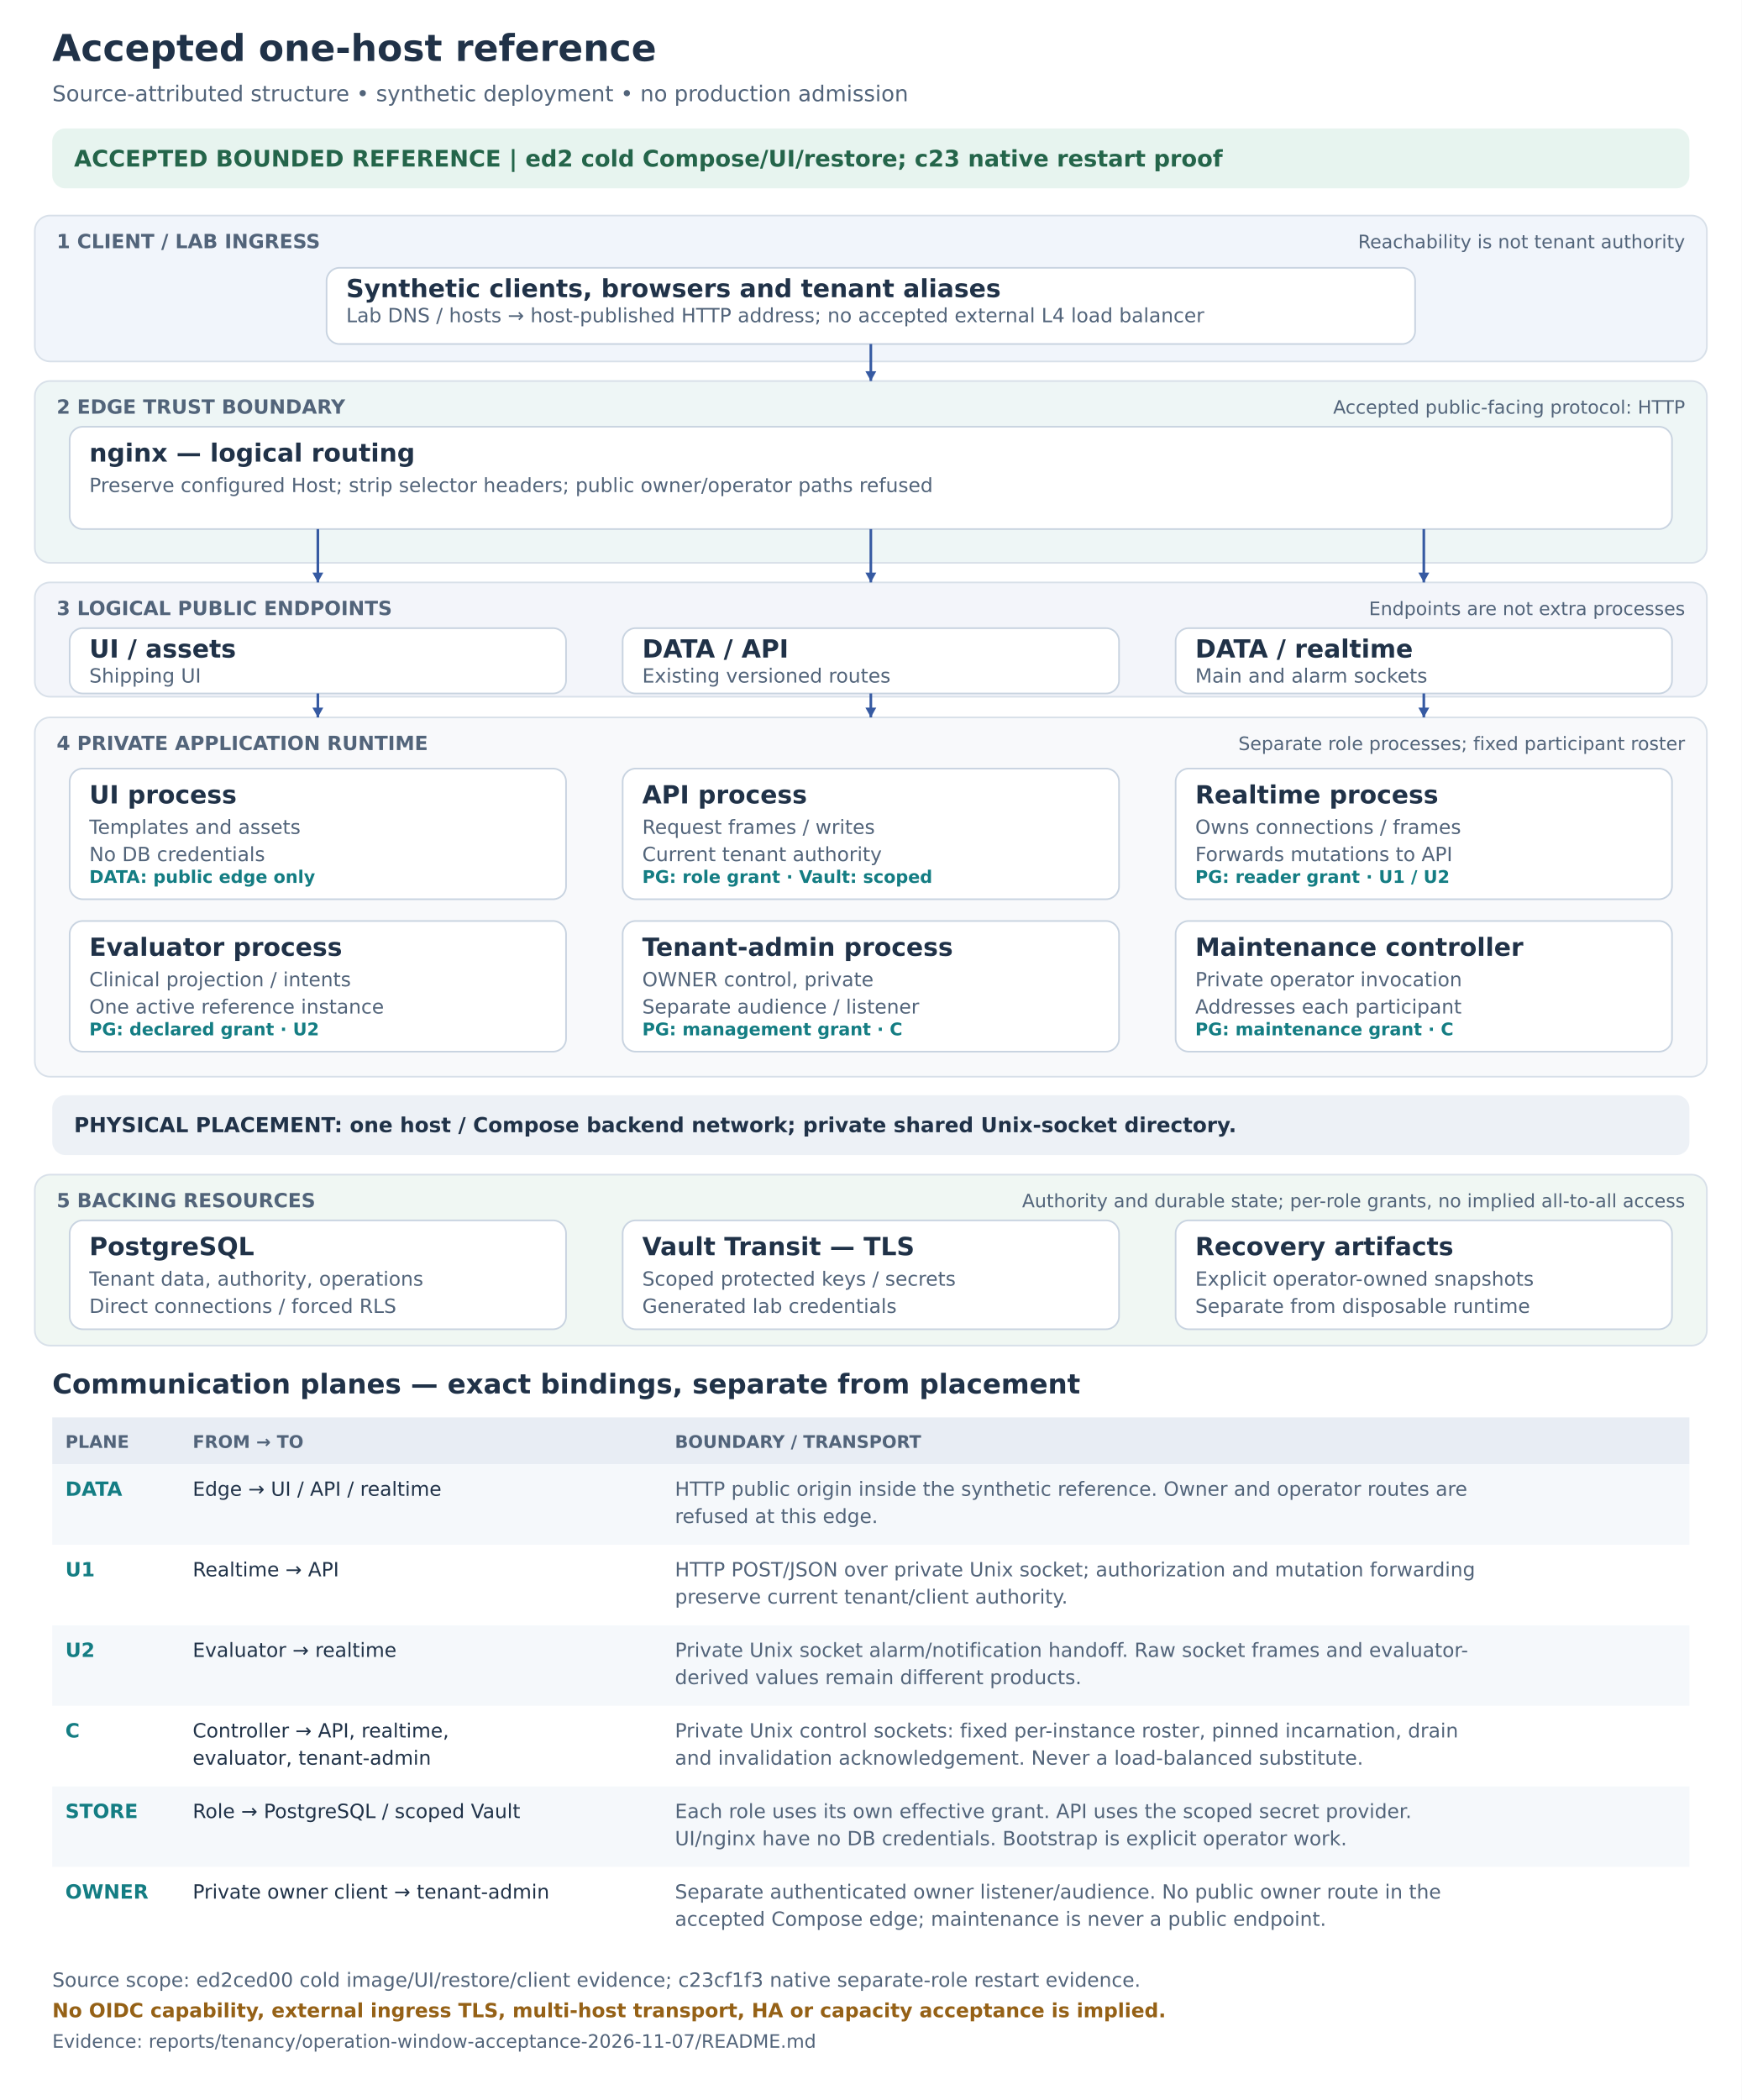
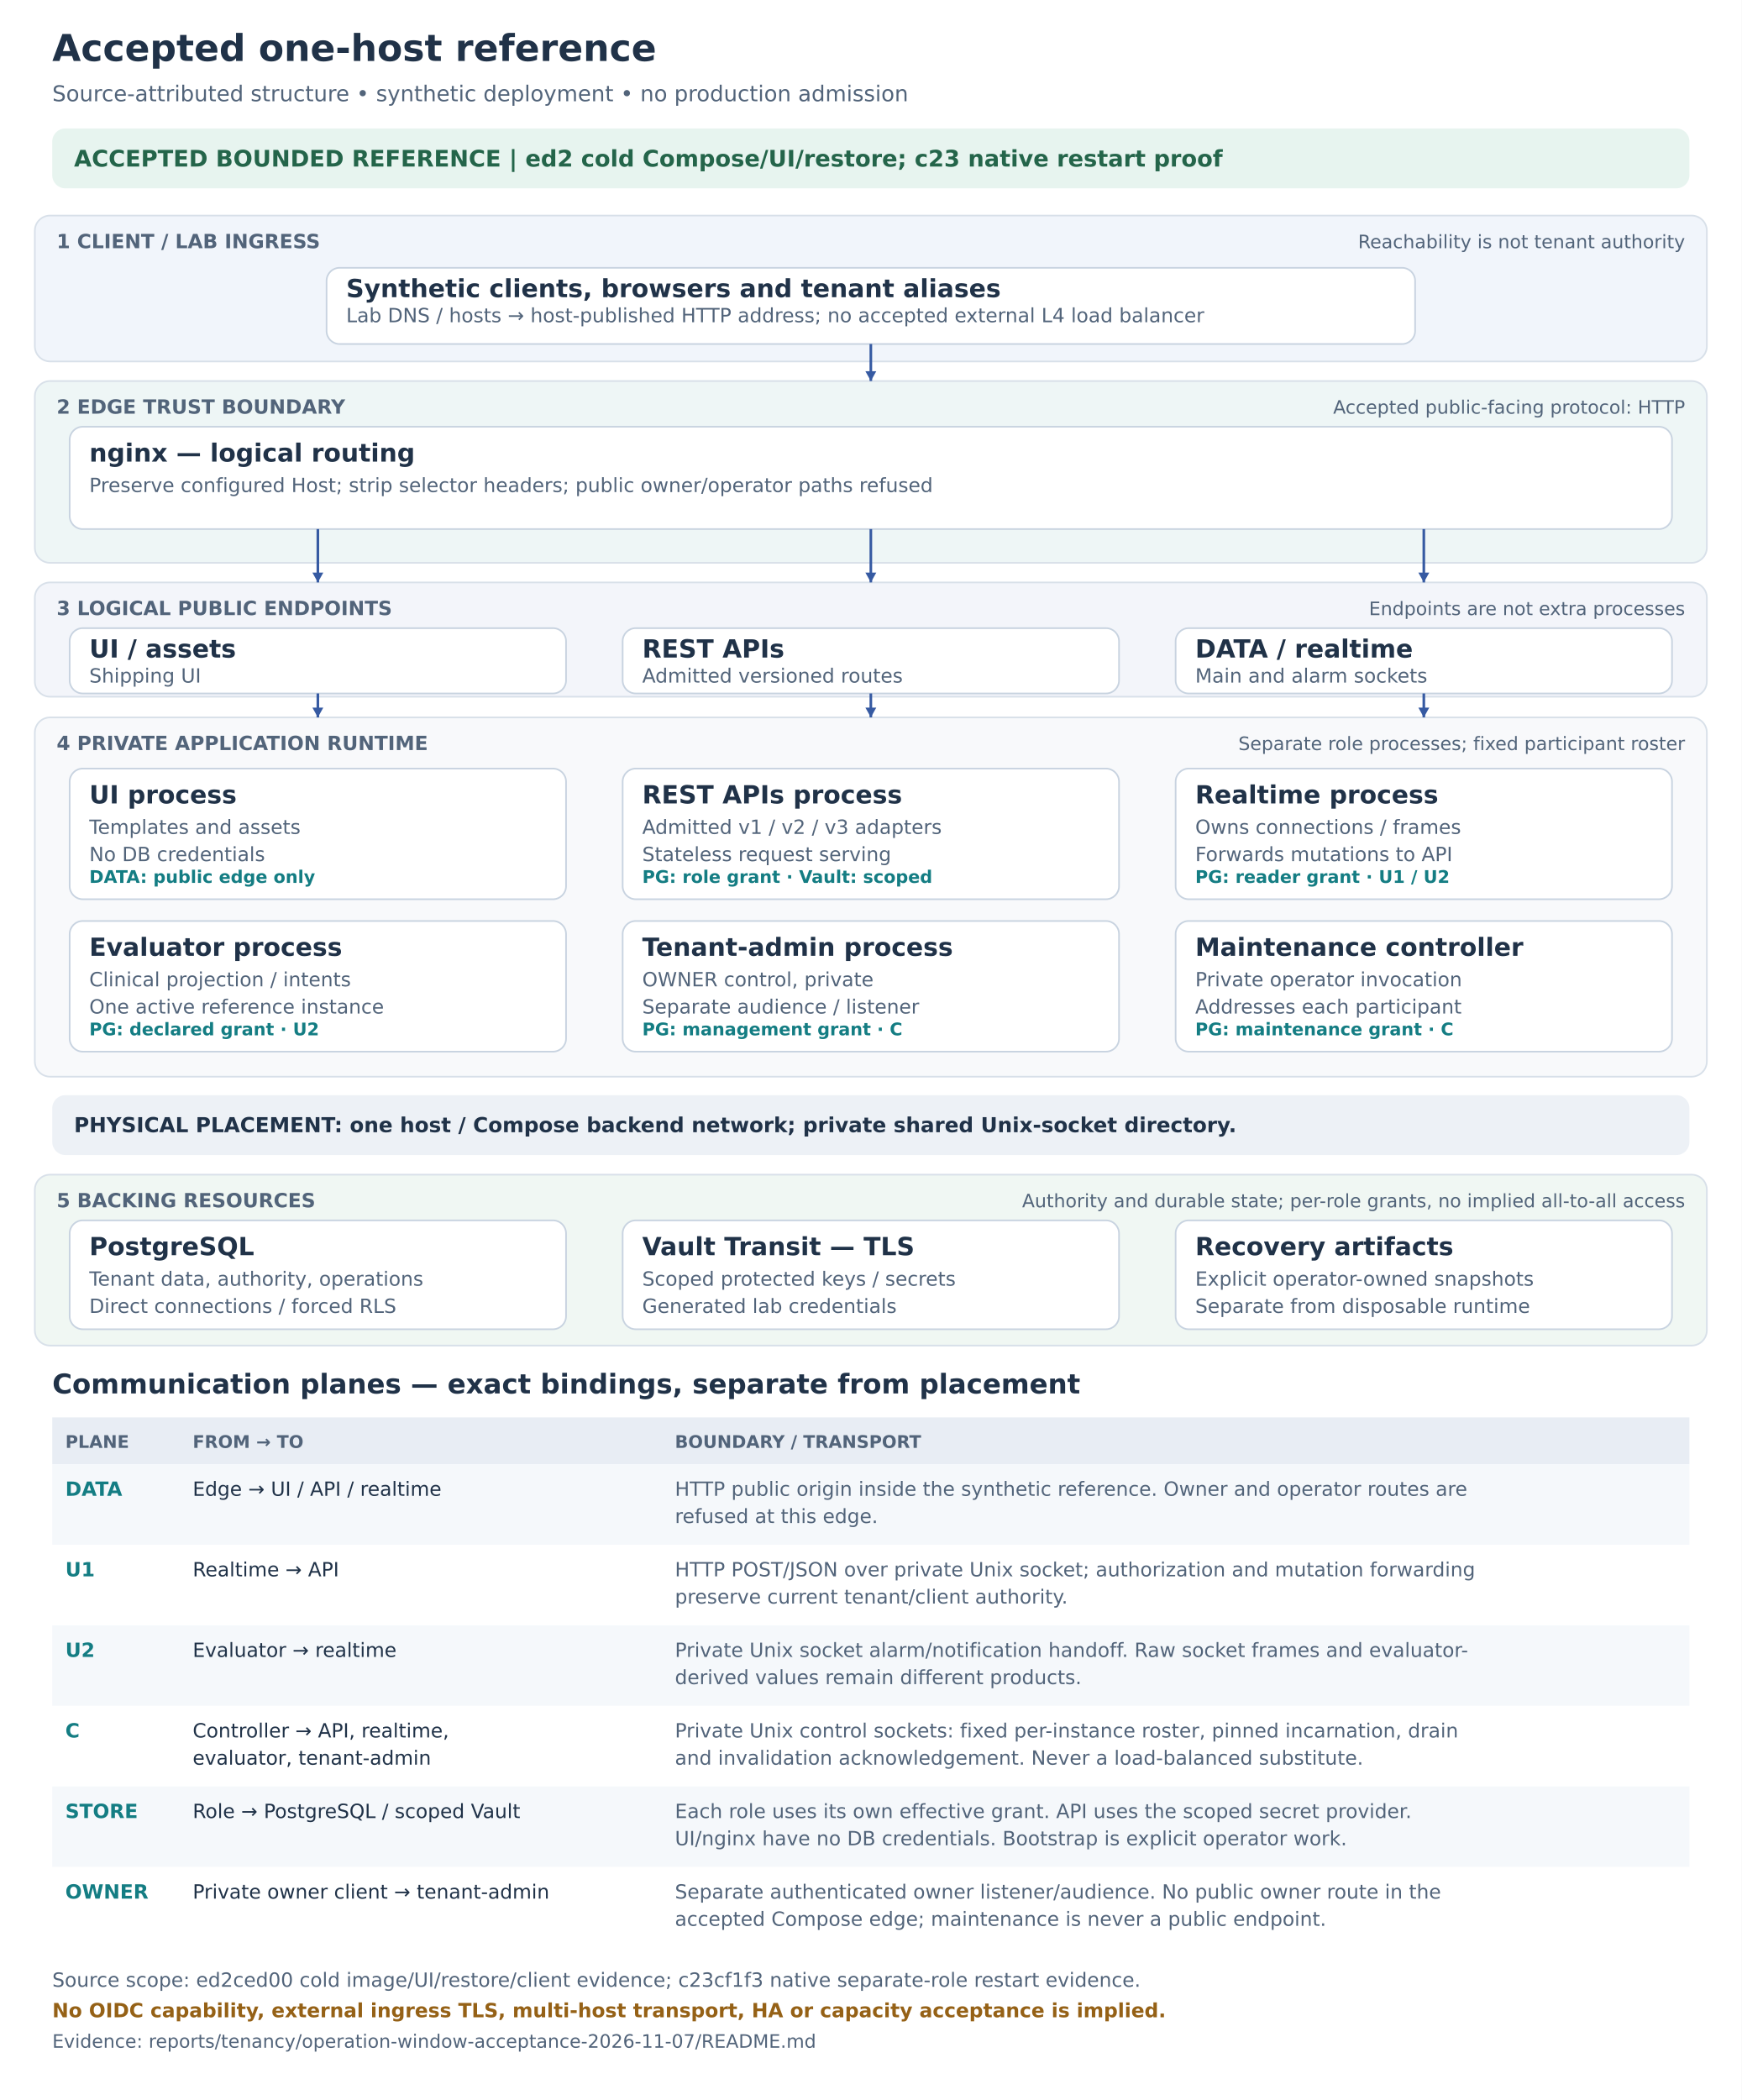
<svg xmlns="http://www.w3.org/2000/svg" width="1600" height="1929" viewBox="0 0 1600 1929" role="img" aria-labelledby="title desc">
  <defs>
    <marker id="arrow" markerWidth="9" markerHeight="9" refX="8" refY="4" orient="auto">
      <path d="M0,0 L8,4 L0,8" fill="#365aa2" />
    </marker>
  </defs>
  <g font-family="DejaVu Sans, sans-serif">
    <rect x="0" y="0" width="1600" height="2400" rx="0" fill="#ffffff" stroke="none" stroke-width="1.5" />
    <text x="48" y="56" fill="#203248" font-size="34" font-weight="700" text-anchor="start">Accepted one-host reference</text>
    <text x="48" y="93" fill="#52647a" font-size="20" font-weight="400" text-anchor="start">Source-attributed structure • synthetic deployment • no production admission</text>
    <rect x="48" y="118" width="1504" height="55" rx="12" fill="#e7f4ef" stroke="none" stroke-width="1.5" />
    <text x="68" y="153" fill="#24654a" font-size="21" font-weight="700" text-anchor="start">ACCEPTED BOUNDED REFERENCE  |  ed2 cold Compose/UI/restore; c23 native restart proof</text>
    <rect x="32" y="198" width="1536" height="134" rx="14" fill="#f1f5fb" stroke="#d8e0e9" stroke-width="1.5" />
    <text x="52" y="228" fill="#52647a" font-size="18" font-weight="700" text-anchor="start">1  CLIENT / LAB INGRESS</text>
    <text x="1548" y="228" fill="#52647a" font-size="17" font-weight="400" text-anchor="end">Reachability is not tenant authority</text>
    <rect x="300" y="246" width="1000" height="70" rx="12" fill="#fff" stroke="#c8d3e0" stroke-width="1.5" />
    <text x="318" y="273" fill="#203248" font-size="23" font-weight="700" text-anchor="start">Synthetic clients, browsers and tenant aliases</text>
    <text x="318" y="296" fill="#52647a" font-size="18" font-weight="400" text-anchor="start">Lab DNS / hosts → host-published HTTP address; no accepted external L4 load balancer</text>
    <rect x="32" y="350" width="1536" height="167" rx="14" fill="#eef6f6" stroke="#d8e0e9" stroke-width="1.5" />
    <text x="52" y="380" fill="#52647a" font-size="18" font-weight="700" text-anchor="start">2  EDGE TRUST BOUNDARY</text>
    <text x="1548" y="380" fill="#52647a" font-size="17" font-weight="400" text-anchor="end">Accepted public-facing protocol: HTTP</text>
    <rect x="64" y="392" width="1472" height="94" rx="12" fill="#fff" stroke="#c8d3e0" stroke-width="1.5" />
    <text x="82" y="424" fill="#203248" font-size="23" font-weight="700" text-anchor="start">nginx — logical routing</text>
    <text x="82" y="452" fill="#52647a" font-size="18" font-weight="400" text-anchor="start">Preserve configured Host; strip selector headers; public owner/operator paths refused</text>
    <rect x="32" y="535" width="1536" height="105" rx="14" fill="#f3f5fa" stroke="#d8e0e9" stroke-width="1.5" />
    <text x="52" y="565" fill="#52647a" font-size="18" font-weight="700" text-anchor="start">3  LOGICAL PUBLIC ENDPOINTS</text>
    <text x="1548" y="565" fill="#52647a" font-size="17" font-weight="400" text-anchor="end">Endpoints are not extra processes</text>
    <rect x="64" y="577" width="456" height="60" rx="12" fill="#fff" stroke="#c8d3e0" stroke-width="1.5" />
    <text x="82" y="604" fill="#203248" font-size="23" font-weight="700" text-anchor="start">UI / assets</text>
    <text x="82" y="627" fill="#52647a" font-size="18" font-weight="400" text-anchor="start">Shipping UI</text>
    <rect x="572" y="577" width="456" height="60" rx="12" fill="#fff" stroke="#c8d3e0" stroke-width="1.5" />
-     <text x="590" y="604" fill="#203248" font-size="23" font-weight="700" text-anchor="start">DATA / API</text>
-     <text x="590" y="627" fill="#52647a" font-size="18" font-weight="400" text-anchor="start">Existing versioned routes</text>
+     <text x="590" y="604" fill="#203248" font-size="23" font-weight="700" text-anchor="start">REST APIs</text>
+     <text x="590" y="627" fill="#52647a" font-size="18" font-weight="400" text-anchor="start">Admitted versioned routes</text>
    <rect x="1080" y="577" width="456" height="60" rx="12" fill="#fff" stroke="#c8d3e0" stroke-width="1.5" />
    <text x="1098" y="604" fill="#203248" font-size="23" font-weight="700" text-anchor="start">DATA / realtime</text>
    <text x="1098" y="627" fill="#52647a" font-size="18" font-weight="400" text-anchor="start">Main and alarm sockets</text>
    <rect x="32" y="659" width="1536" height="330" rx="14" fill="#f8f9fb" stroke="#d8e0e9" stroke-width="1.5" />
    <text x="52" y="689" fill="#52647a" font-size="18" font-weight="700" text-anchor="start">4  PRIVATE APPLICATION RUNTIME</text>
    <text x="1548" y="689" fill="#52647a" font-size="17" font-weight="400" text-anchor="end">Separate role processes; fixed participant roster</text>
    <rect x="64" y="706" width="456" height="120" rx="12" fill="#fff" stroke="#c8d3e0" stroke-width="1.5" />
    <text x="82" y="738" fill="#203248" font-size="23" font-weight="700" text-anchor="start">UI process</text>
    <text x="82" y="766" fill="#52647a" font-size="18" font-weight="400" text-anchor="start">Templates and assets</text>
    <text x="82" y="791" fill="#52647a" font-size="18" font-weight="400" text-anchor="start">No DB credentials</text>
    <text x="82" y="811" fill="#147d83" font-size="16" font-weight="600" text-anchor="start">DATA: public edge only</text>
    <rect x="572" y="706" width="456" height="120" rx="12" fill="#fff" stroke="#c8d3e0" stroke-width="1.5" />
-     <text x="590" y="738" fill="#203248" font-size="23" font-weight="700" text-anchor="start">API process</text>
-     <text x="590" y="766" fill="#52647a" font-size="18" font-weight="400" text-anchor="start">Request frames / writes</text>
-     <text x="590" y="791" fill="#52647a" font-size="18" font-weight="400" text-anchor="start">Current tenant authority</text>
+     <text x="590" y="738" fill="#203248" font-size="23" font-weight="700" text-anchor="start">REST APIs process</text>
+     <text x="590" y="766" fill="#52647a" font-size="18" font-weight="400" text-anchor="start">Admitted v1 / v2 / v3 adapters</text>
+     <text x="590" y="791" fill="#52647a" font-size="18" font-weight="400" text-anchor="start">Stateless request serving</text>
    <text x="590" y="811" fill="#147d83" font-size="16" font-weight="600" text-anchor="start">PG: role grant  ·  Vault: scoped</text>
    <rect x="1080" y="706" width="456" height="120" rx="12" fill="#fff" stroke="#c8d3e0" stroke-width="1.5" />
    <text x="1098" y="738" fill="#203248" font-size="23" font-weight="700" text-anchor="start">Realtime process</text>
    <text x="1098" y="766" fill="#52647a" font-size="18" font-weight="400" text-anchor="start">Owns connections / frames</text>
    <text x="1098" y="791" fill="#52647a" font-size="18" font-weight="400" text-anchor="start">Forwards mutations to API</text>
    <text x="1098" y="811" fill="#147d83" font-size="16" font-weight="600" text-anchor="start">PG: reader grant  ·  U1 / U2</text>
    <rect x="64" y="846" width="456" height="120" rx="12" fill="#fff" stroke="#c8d3e0" stroke-width="1.5" />
    <text x="82" y="878" fill="#203248" font-size="23" font-weight="700" text-anchor="start">Evaluator process</text>
    <text x="82" y="906" fill="#52647a" font-size="18" font-weight="400" text-anchor="start">Clinical projection / intents</text>
    <text x="82" y="931" fill="#52647a" font-size="18" font-weight="400" text-anchor="start">One active reference instance</text>
    <text x="82" y="951" fill="#147d83" font-size="16" font-weight="600" text-anchor="start">PG: declared grant  ·  U2</text>
    <rect x="572" y="846" width="456" height="120" rx="12" fill="#fff" stroke="#c8d3e0" stroke-width="1.5" />
    <text x="590" y="878" fill="#203248" font-size="23" font-weight="700" text-anchor="start">Tenant-admin process</text>
    <text x="590" y="906" fill="#52647a" font-size="18" font-weight="400" text-anchor="start">OWNER control, private</text>
    <text x="590" y="931" fill="#52647a" font-size="18" font-weight="400" text-anchor="start">Separate audience / listener</text>
    <text x="590" y="951" fill="#147d83" font-size="16" font-weight="600" text-anchor="start">PG: management grant  ·  C</text>
    <rect x="1080" y="846" width="456" height="120" rx="12" fill="#fff" stroke="#c8d3e0" stroke-width="1.5" />
    <text x="1098" y="878" fill="#203248" font-size="23" font-weight="700" text-anchor="start">Maintenance controller</text>
    <text x="1098" y="906" fill="#52647a" font-size="18" font-weight="400" text-anchor="start">Private operator invocation</text>
    <text x="1098" y="931" fill="#52647a" font-size="18" font-weight="400" text-anchor="start">Addresses each participant</text>
    <text x="1098" y="951" fill="#147d83" font-size="16" font-weight="600" text-anchor="start">PG: maintenance grant  ·  C</text>
    <rect x="48" y="1006" width="1504" height="55" rx="12" fill="#edf1f6" stroke="none" stroke-width="1.5" />
    <text x="68" y="1040" fill="#203248" font-size="19" font-weight="600" text-anchor="start">PHYSICAL PLACEMENT: one host / Compose backend network; private shared Unix-socket directory.</text>
    <rect x="32" y="1079" width="1536" height="157" rx="14" fill="#f0f7f3" stroke="#d8e0e9" stroke-width="1.5" />
    <text x="52" y="1109" fill="#52647a" font-size="18" font-weight="700" text-anchor="start">5  BACKING RESOURCES</text>
    <text x="1548" y="1109" fill="#52647a" font-size="17" font-weight="400" text-anchor="end">Authority and durable state; per-role grants, no implied all-to-all access</text>
    <rect x="64" y="1121" width="456" height="100" rx="12" fill="#fff" stroke="#c8d3e0" stroke-width="1.5" />
    <text x="82" y="1153" fill="#203248" font-size="23" font-weight="700" text-anchor="start">PostgreSQL</text>
    <text x="82" y="1181" fill="#52647a" font-size="18" font-weight="400" text-anchor="start">Tenant data, authority, operations</text>
    <text x="82" y="1206" fill="#52647a" font-size="18" font-weight="400" text-anchor="start">Direct connections / forced RLS</text>
    <rect x="572" y="1121" width="456" height="100" rx="12" fill="#fff" stroke="#c8d3e0" stroke-width="1.5" />
    <text x="590" y="1153" fill="#203248" font-size="23" font-weight="700" text-anchor="start">Vault Transit — TLS</text>
    <text x="590" y="1181" fill="#52647a" font-size="18" font-weight="400" text-anchor="start">Scoped protected keys / secrets</text>
    <text x="590" y="1206" fill="#52647a" font-size="18" font-weight="400" text-anchor="start">Generated lab credentials</text>
    <rect x="1080" y="1121" width="456" height="100" rx="12" fill="#fff" stroke="#c8d3e0" stroke-width="1.5" />
    <text x="1098" y="1153" fill="#203248" font-size="23" font-weight="700" text-anchor="start">Recovery artifacts</text>
    <text x="1098" y="1181" fill="#52647a" font-size="18" font-weight="400" text-anchor="start">Explicit operator-owned snapshots</text>
    <text x="1098" y="1206" fill="#52647a" font-size="18" font-weight="400" text-anchor="start">Separate from disposable runtime</text>
    <text x="48" y="1280" fill="#203248" font-size="25" font-weight="700" text-anchor="start">Communication planes — exact bindings, separate from placement</text>
    <rect x="48" y="1302" width="1504" height="43" rx="0" fill="#e8edf4" stroke="none" stroke-width="1.5" />
    <text x="60" y="1330" fill="#52647a" font-size="16" font-weight="700" text-anchor="start">PLANE</text>
    <text x="177" y="1330" fill="#52647a" font-size="16" font-weight="700" text-anchor="start">FROM → TO</text>
    <text x="620" y="1330" fill="#52647a" font-size="16" font-weight="700" text-anchor="start">BOUNDARY / TRANSPORT</text>
    <rect x="48" y="1345" width="1504" height="74" rx="0" fill="#f5f8fb" stroke="none" stroke-width="1.5" />
    <text x="60" y="1374" fill="#147d83" font-size="18" font-weight="700" text-anchor="start">DATA</text>
    <text x="177" y="1374" fill="#203248" font-size="18" font-weight="400" text-anchor="start">Edge → UI / API / realtime</text>
    <text x="620" y="1374" fill="#52647a" font-size="18" font-weight="400" text-anchor="start">HTTP public origin inside the synthetic reference. Owner and operator routes are</text>
    <text x="620" y="1399" fill="#52647a" font-size="18" font-weight="400" text-anchor="start">refused at this edge.</text>
    <rect x="48" y="1419" width="1504" height="74" rx="0" fill="#ffffff" stroke="none" stroke-width="1.5" />
    <text x="60" y="1448" fill="#147d83" font-size="18" font-weight="700" text-anchor="start">U1</text>
    <text x="177" y="1448" fill="#203248" font-size="18" font-weight="400" text-anchor="start">Realtime → API</text>
    <text x="620" y="1448" fill="#52647a" font-size="18" font-weight="400" text-anchor="start">HTTP POST/JSON over private Unix socket; authorization and mutation forwarding</text>
    <text x="620" y="1473" fill="#52647a" font-size="18" font-weight="400" text-anchor="start">preserve current tenant/client authority.</text>
    <rect x="48" y="1493" width="1504" height="74" rx="0" fill="#f5f8fb" stroke="none" stroke-width="1.5" />
    <text x="60" y="1522" fill="#147d83" font-size="18" font-weight="700" text-anchor="start">U2</text>
    <text x="177" y="1522" fill="#203248" font-size="18" font-weight="400" text-anchor="start">Evaluator → realtime</text>
    <text x="620" y="1522" fill="#52647a" font-size="18" font-weight="400" text-anchor="start">Private Unix socket alarm/notification handoff. Raw socket frames and evaluator-</text>
    <text x="620" y="1547" fill="#52647a" font-size="18" font-weight="400" text-anchor="start">derived values remain different products.</text>
    <rect x="48" y="1567" width="1504" height="74" rx="0" fill="#ffffff" stroke="none" stroke-width="1.5" />
    <text x="60" y="1596" fill="#147d83" font-size="18" font-weight="700" text-anchor="start">C</text>
    <text x="177" y="1596" fill="#203248" font-size="18" font-weight="400" text-anchor="start">Controller → API, realtime,</text>
    <text x="177" y="1621" fill="#203248" font-size="18" font-weight="400" text-anchor="start">evaluator, tenant-admin</text>
    <text x="620" y="1596" fill="#52647a" font-size="18" font-weight="400" text-anchor="start">Private Unix control sockets: fixed per-instance roster, pinned incarnation, drain</text>
    <text x="620" y="1621" fill="#52647a" font-size="18" font-weight="400" text-anchor="start">and invalidation acknowledgement. Never a load-balanced substitute.</text>
    <rect x="48" y="1641" width="1504" height="74" rx="0" fill="#f5f8fb" stroke="none" stroke-width="1.5" />
    <text x="60" y="1670" fill="#147d83" font-size="18" font-weight="700" text-anchor="start">STORE</text>
    <text x="177" y="1670" fill="#203248" font-size="18" font-weight="400" text-anchor="start">Role → PostgreSQL / scoped Vault</text>
    <text x="620" y="1670" fill="#52647a" font-size="18" font-weight="400" text-anchor="start">Each role uses its own effective grant. API uses the scoped secret provider.</text>
    <text x="620" y="1695" fill="#52647a" font-size="18" font-weight="400" text-anchor="start">UI/nginx have no DB credentials. Bootstrap is explicit operator work.</text>
    <rect x="48" y="1715" width="1504" height="74" rx="0" fill="#ffffff" stroke="none" stroke-width="1.5" />
    <text x="60" y="1744" fill="#147d83" font-size="18" font-weight="700" text-anchor="start">OWNER</text>
    <text x="177" y="1744" fill="#203248" font-size="18" font-weight="400" text-anchor="start">Private owner client → tenant-admin</text>
    <text x="620" y="1744" fill="#52647a" font-size="18" font-weight="400" text-anchor="start">Separate authenticated owner listener/audience. No public owner route in the</text>
    <text x="620" y="1769" fill="#52647a" font-size="18" font-weight="400" text-anchor="start">accepted Compose edge; maintenance is never a public endpoint.</text>
    <text x="48" y="1825" fill="#52647a" font-size="18" font-weight="400" text-anchor="start">Source scope: ed2ced00 cold image/UI/restore/client evidence; c23cf1f3 native separate-role restart evidence.</text>
    <text x="48" y="1853" fill="#956116" font-size="18" font-weight="600" text-anchor="start">No OIDC capability, external ingress TLS, multi-host transport, HA or capacity acceptance is implied.</text>
    <text x="48" y="1881" fill="#52647a" font-size="17" font-weight="400" text-anchor="start">Evidence: reports/tenancy/operation-window-acceptance-2026-11-07/README.md</text>
    <polyline points="800,316 800,350" fill="none" stroke="#365aa2" stroke-width="2.4" />
    <polygon points="795,341 805,341 800,350" fill="#365aa2" />
    <polyline points="292,486 292,535" fill="none" stroke="#365aa2" stroke-width="2.4" />
    <polygon points="287,526 297,526 292,535" fill="#365aa2" />
    <polyline points="800,486 800,535" fill="none" stroke="#365aa2" stroke-width="2.4" />
    <polygon points="795,526 805,526 800,535" fill="#365aa2" />
    <polyline points="1308,486 1308,535" fill="none" stroke="#365aa2" stroke-width="2.4" />
    <polygon points="1303,526 1313,526 1308,535" fill="#365aa2" />
    <polyline points="292,637 292,659" fill="none" stroke="#365aa2" stroke-width="2.4" />
    <polygon points="287,650 297,650 292,659" fill="#365aa2" />
    <polyline points="800,637 800,659" fill="none" stroke="#365aa2" stroke-width="2.4" />
    <polygon points="795,650 805,650 800,659" fill="#365aa2" />
    <polyline points="1308,637 1308,659" fill="none" stroke="#365aa2" stroke-width="2.4" />
    <polygon points="1303,650 1313,650 1308,659" fill="#365aa2" />
  </g>
</svg>
